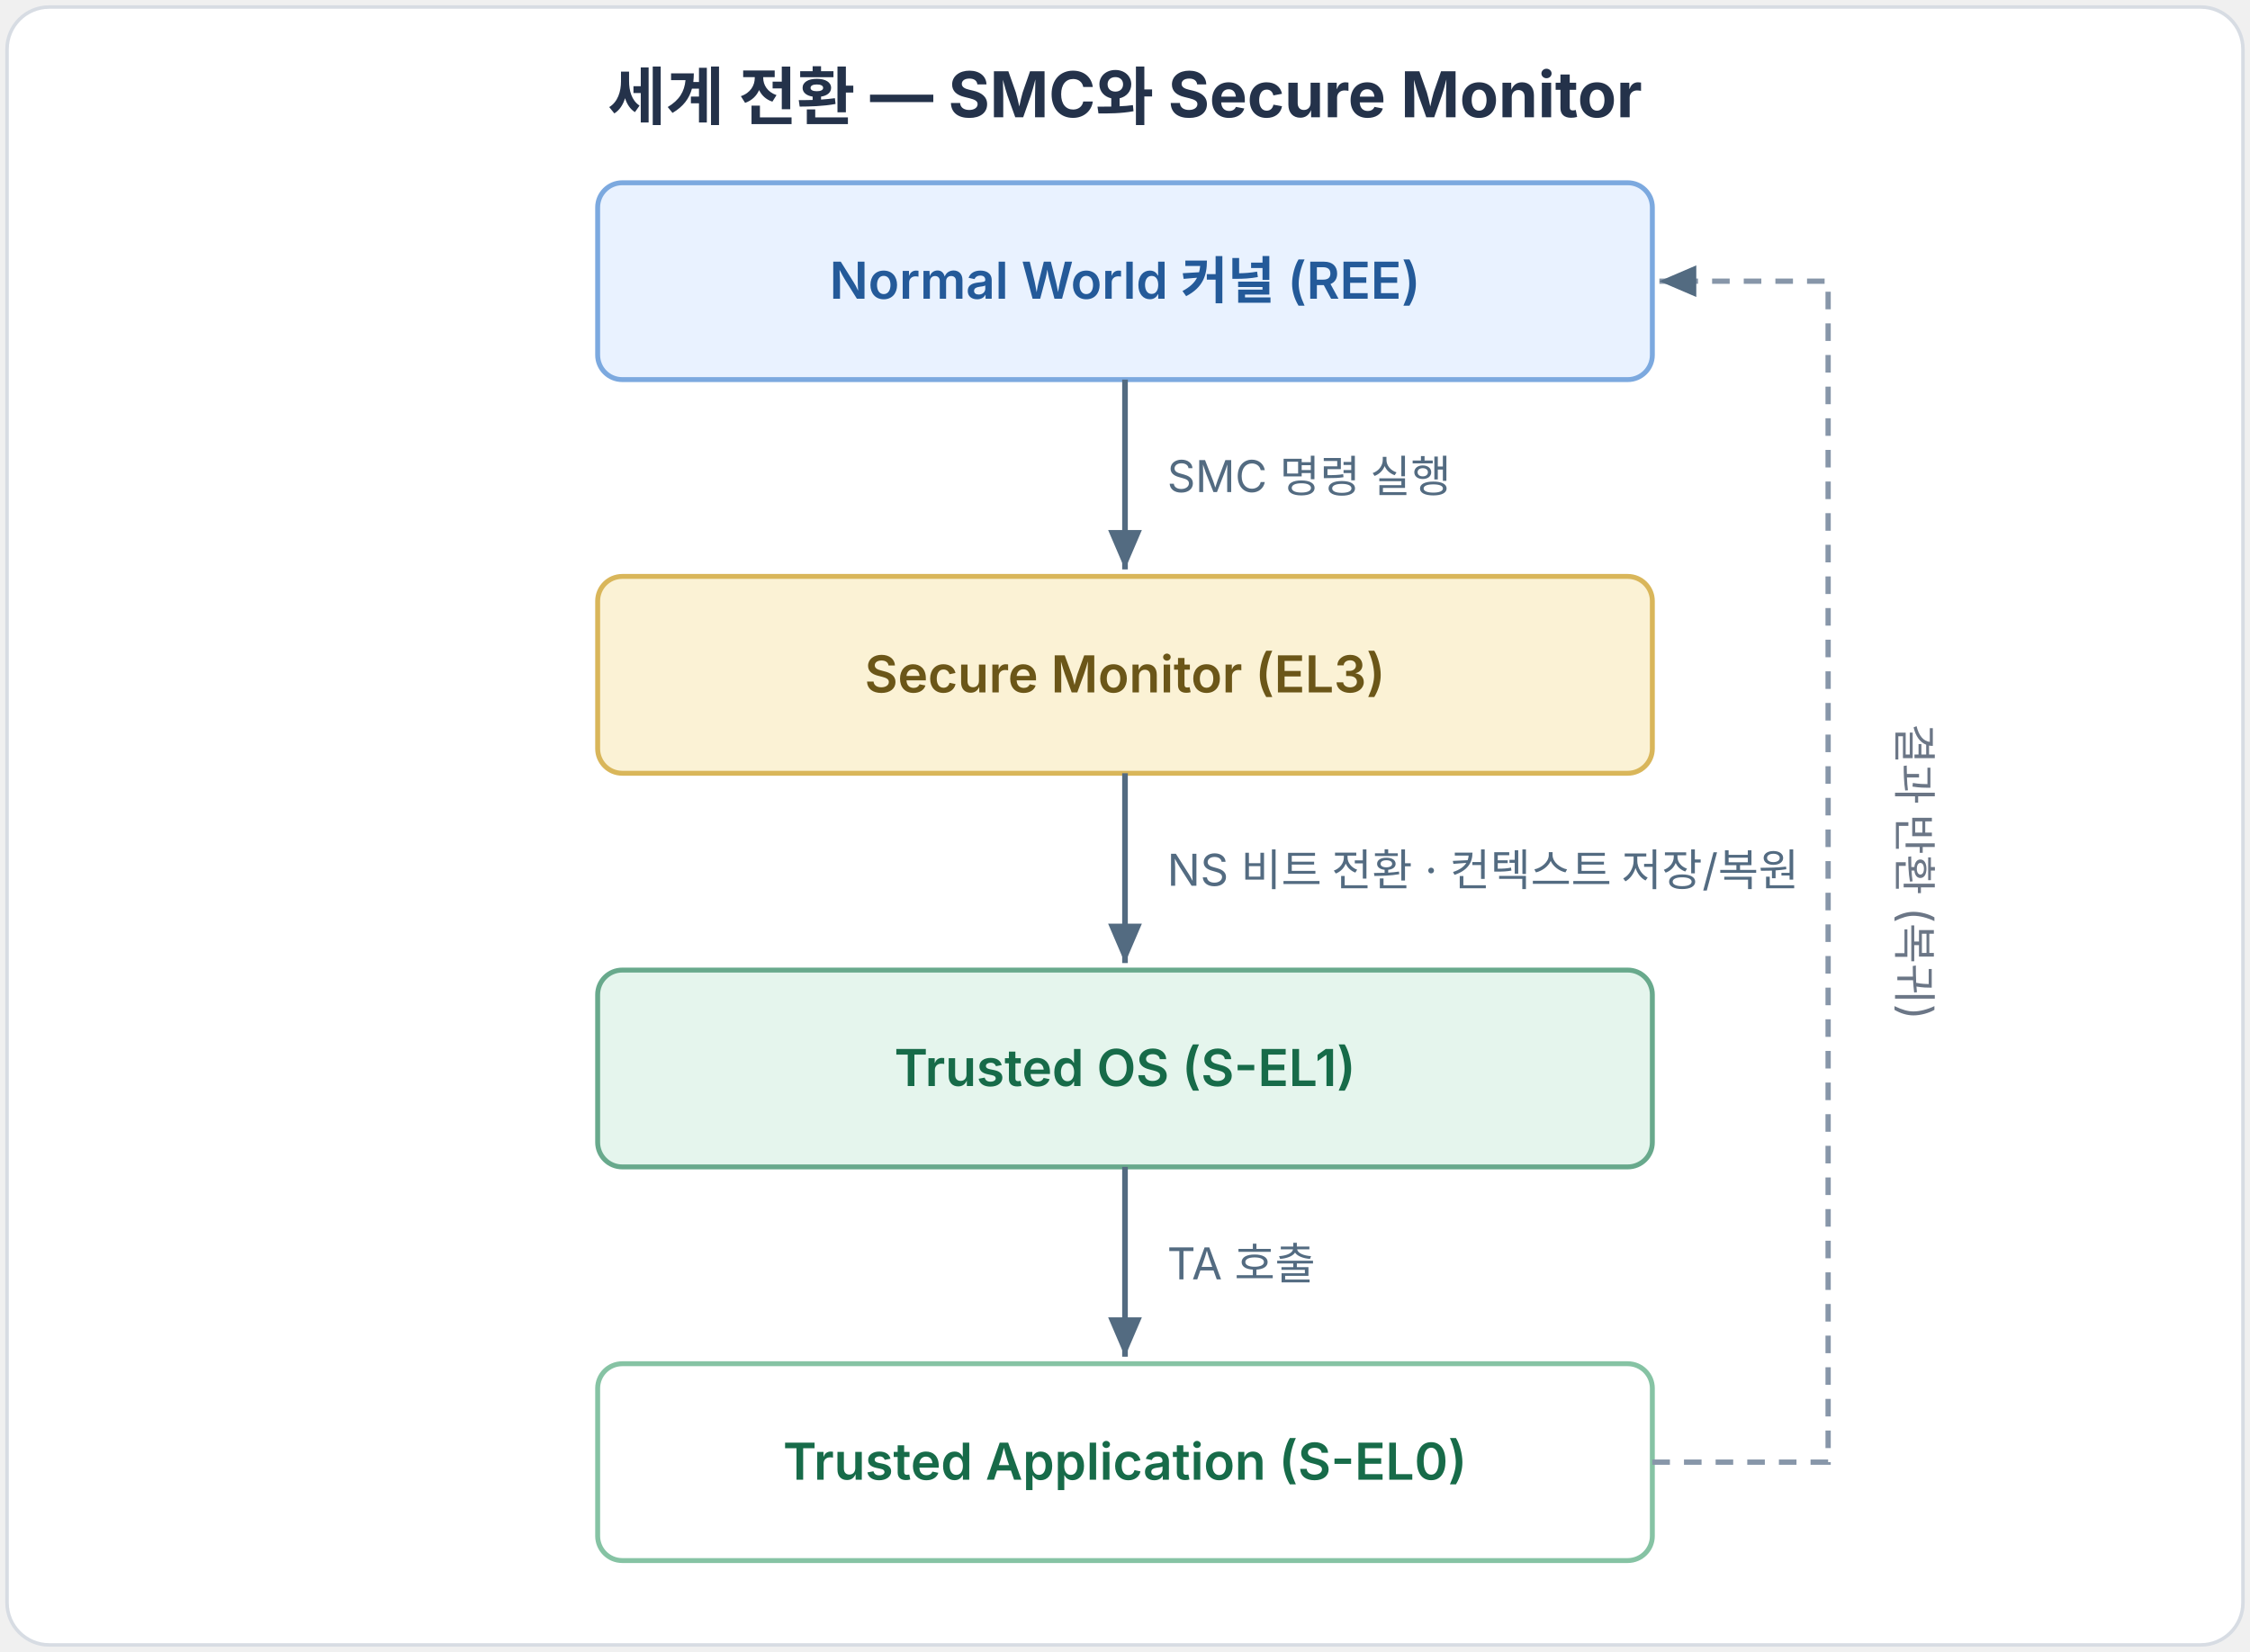
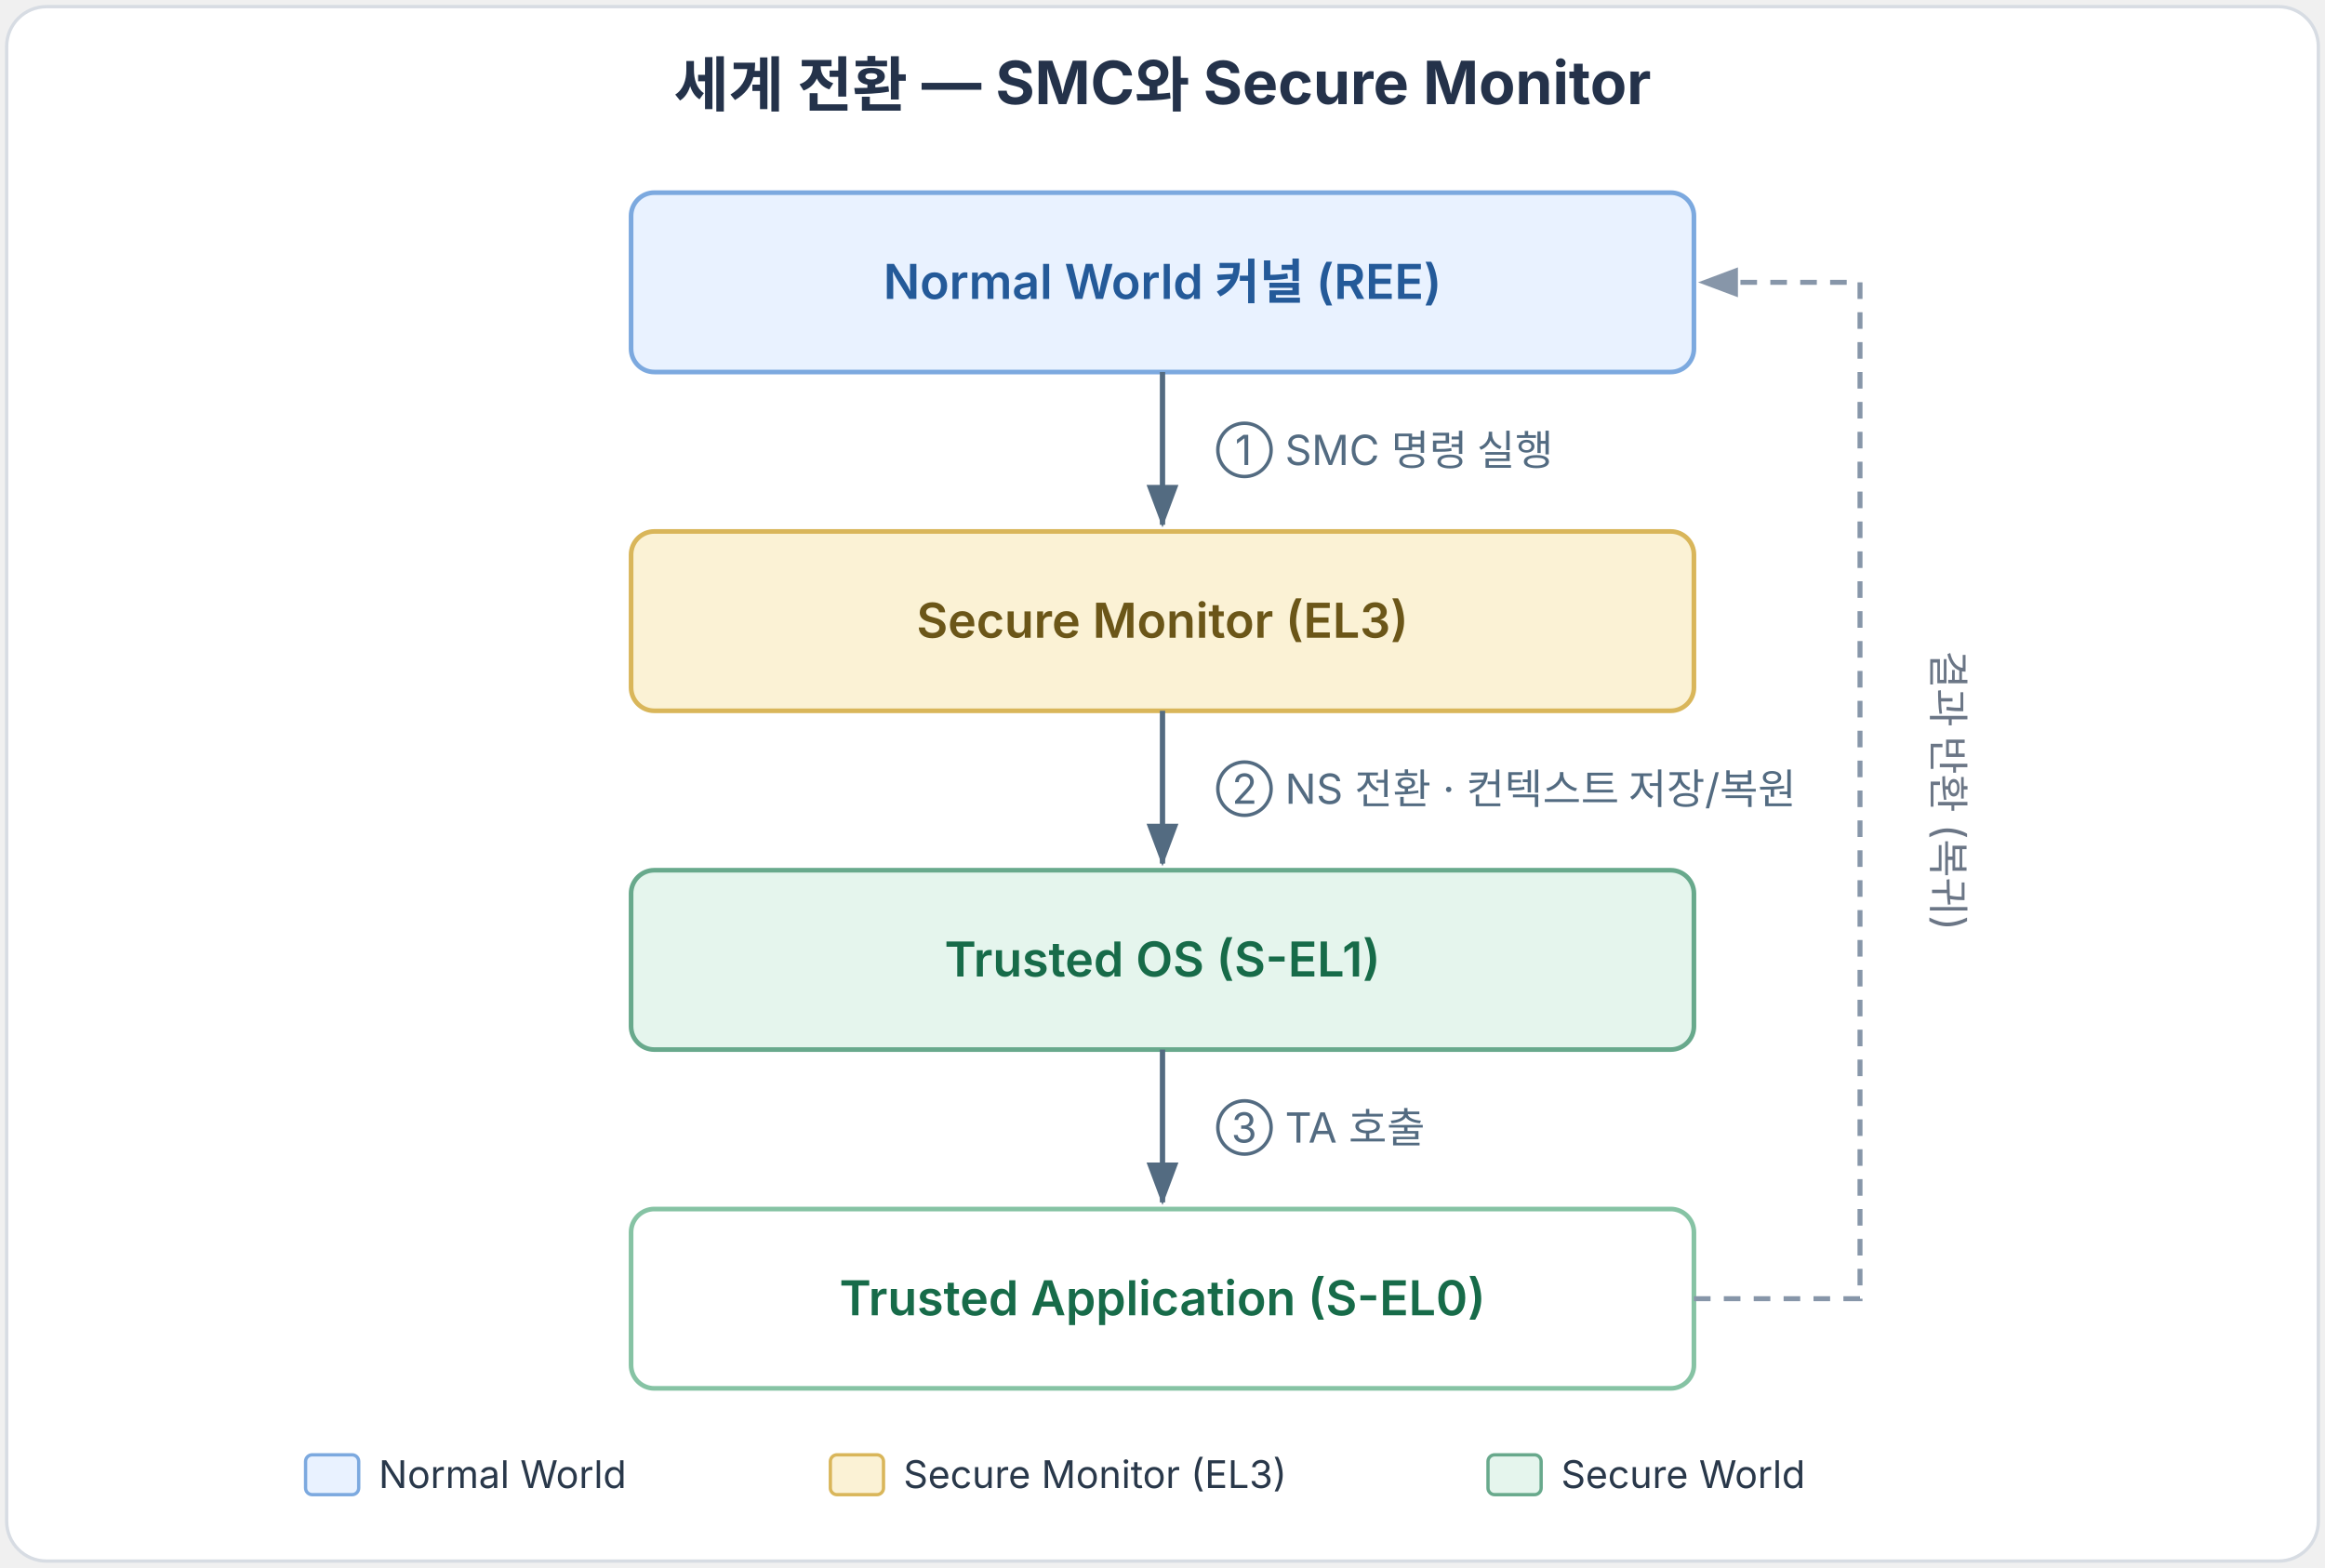
- <svg xmlns="http://www.w3.org/2000/svg" viewBox="0 0 640 470" font-family="-apple-system,system-ui,'Segoe UI','Malgun Gothic','Apple SD Gothic Neo',sans-serif" role="img" aria-labelledby="t2">
+ <svg xmlns="http://www.w3.org/2000/svg" viewBox="0 0 700 472" font-family="-apple-system,system-ui,'Segoe UI','Malgun Gothic','Apple SD Gothic Neo',sans-serif" role="img" aria-labelledby="t2">
  <defs>
-     <marker id="ah2" markerWidth="9" markerHeight="9" refX="7" refY="3" orient="auto-start-reverse" markerUnits="strokeWidth">
-       <path d="M0,0 L7,3 L0,6 Z" fill="#536B81" />
+     <marker id="ah2" markerWidth="9" markerHeight="9" refX="7.5" refY="3" orient="auto-start-reverse" markerUnits="strokeWidth">
+       <path d="M0,0 L8,3 L0,6 Z" fill="#536B81" />
+     </marker>
+     <marker id="ah2d" markerWidth="9" markerHeight="9" refX="7.5" refY="3" orient="auto-start-reverse" markerUnits="strokeWidth">
+       <path d="M0,0 L8,3 L0,6 Z" fill="#8796A9" />
    </marker>
  </defs>
-   <rect x="2" y="2" width="636" height="466" rx="12" fill="#ffffff" stroke="#d7dce3" />
-   <text x="320" y="34" text-anchor="middle" fill="#24324a" font-size="18" font-weight="700">세계 전환 — SMC와 Secure Monitor</text>
-   <rect x="170" y="52" width="300" height="56" rx="7" fill="#E9F2FF" stroke="#7CA9DF" stroke-width="1.4" />
-   <text x="320" y="85" text-anchor="middle" fill="#245A99" font-size="14.5" font-weight="600">Normal World 커널 (REE)</text>
-   <rect x="170" y="164" width="300" height="56" rx="7" fill="#FBF2D5" stroke="#D9B65A" stroke-width="1.4" />
-   <text x="320" y="197" text-anchor="middle" fill="#6B5618" font-size="14.5" font-weight="600">Secure Monitor (EL3)</text>
-   <rect x="170" y="276" width="300" height="56" rx="7" fill="#E5F5ED" stroke="#68A98C" stroke-width="1.4" />
-   <text x="320" y="309" text-anchor="middle" fill="#176B49" font-size="14.5" font-weight="600">Trusted OS (S-EL1)</text>
-   <rect x="170" y="388" width="300" height="56" rx="7" fill="#ffffff" stroke="#86C3A4" stroke-width="1.4" />
-   <text x="320" y="421" text-anchor="middle" fill="#176B49" font-size="14.5" font-weight="600">Trusted Application (S-EL0)</text>
-   <line x1="320" y1="108" x2="320" y2="162" stroke="#536B81" stroke-width="1.6" marker-end="url(#ah2)" />
-   <text x="332" y="140" fill="#536B81" font-size="12.5">SMC 명령 실행</text>
-   <line x1="320" y1="220" x2="320" y2="274" stroke="#536B81" stroke-width="1.6" marker-end="url(#ah2)" />
-   <text x="332" y="252" fill="#536B81" font-size="12.5">NS 비트 전환 · 컨텍스트 저장/복원</text>
-   <line x1="320" y1="332" x2="320" y2="386" stroke="#536B81" stroke-width="1.6" marker-end="url(#ah2)" />
-   <text x="332" y="364" fill="#536B81" font-size="12.5">TA 호출</text>
-   <path d="M470,416 H520 V80 H472" fill="none" stroke="#8796A9" stroke-width="1.5" stroke-dasharray="5 4" marker-end="url(#ah2)" />
-   <text transform="translate(540,248) rotate(90)" text-anchor="middle" fill="#6b7686" font-size="12.5">결과 반환 (복귀)</text>
+   <rect x="2" y="2" width="696" height="468" rx="12" fill="#ffffff" stroke="#d7dce3" />
+   <text x="350" y="32" text-anchor="middle" fill="#24324a" font-size="18" font-weight="700">세계 전환 — SMC와 Secure Monitor</text>
+   <rect x="190" y="58" width="320" height="54" rx="7" fill="#E9F2FF" stroke="#7CA9DF" stroke-width="1.4" />
+   <text x="350" y="90" text-anchor="middle" fill="#245A99" font-size="14.5" font-weight="600">Normal World 커널 (REE)</text>
+   <rect x="190" y="160" width="320" height="54" rx="7" fill="#FBF2D5" stroke="#D9B65A" stroke-width="1.4" />
+   <text x="350" y="192" text-anchor="middle" fill="#6B5618" font-size="14.5" font-weight="600">Secure Monitor (EL3)</text>
+   <rect x="190" y="262" width="320" height="54" rx="7" fill="#E5F5ED" stroke="#68A98C" stroke-width="1.4" />
+   <text x="350" y="294" text-anchor="middle" fill="#176B49" font-size="14.5" font-weight="600">Trusted OS (S-EL1)</text>
+   <rect x="190" y="364" width="320" height="54" rx="7" fill="#ffffff" stroke="#86C3A4" stroke-width="1.4" />
+   <text x="350" y="396" text-anchor="middle" fill="#176B49" font-size="14.5" font-weight="600">Trusted Application (S-EL0)</text>
+   <line x1="350" y1="112" x2="350" y2="158" stroke="#536B81" stroke-width="1.6" marker-end="url(#ah2)" />
+   <text x="366" y="140" fill="#536B81" font-size="12.5">① SMC 명령 실행</text>
+   <line x1="350" y1="214" x2="350" y2="260" stroke="#536B81" stroke-width="1.6" marker-end="url(#ah2)" />
+   <text x="366" y="242" fill="#536B81" font-size="12.5">② NS 전환 · 컨텍스트 저장/복원</text>
+   <line x1="350" y1="316" x2="350" y2="362" stroke="#536B81" stroke-width="1.6" marker-end="url(#ah2)" />
+   <text x="366" y="344" fill="#536B81" font-size="12.5">③ TA 호출</text>
+   <path d="M510,391 H560 V85 H512" fill="none" stroke="#8796A9" stroke-width="1.5" stroke-dasharray="5 4" marker-end="url(#ah2d)" />
+   <text transform="translate(582,238) rotate(90)" text-anchor="middle" fill="#6b7686" font-size="12.5">결과 반환 (복귀)</text>
+   <rect x="92" y="438" width="16" height="12" rx="2" fill="#E9F2FF" stroke="#7CA9DF" />
+   <text x="114" y="448" fill="#29384A" font-size="11.5">Normal World</text>
+   <rect x="250" y="438" width="16" height="12" rx="2" fill="#FBF2D5" stroke="#D9B65A" />
+   <text x="272" y="448" fill="#29384A" font-size="11.5">Secure Monitor (EL3)</text>
+   <rect x="448" y="438" width="16" height="12" rx="2" fill="#E5F5ED" stroke="#68A98C" />
+   <text x="470" y="448" fill="#29384A" font-size="11.5">Secure World</text>
</svg>
